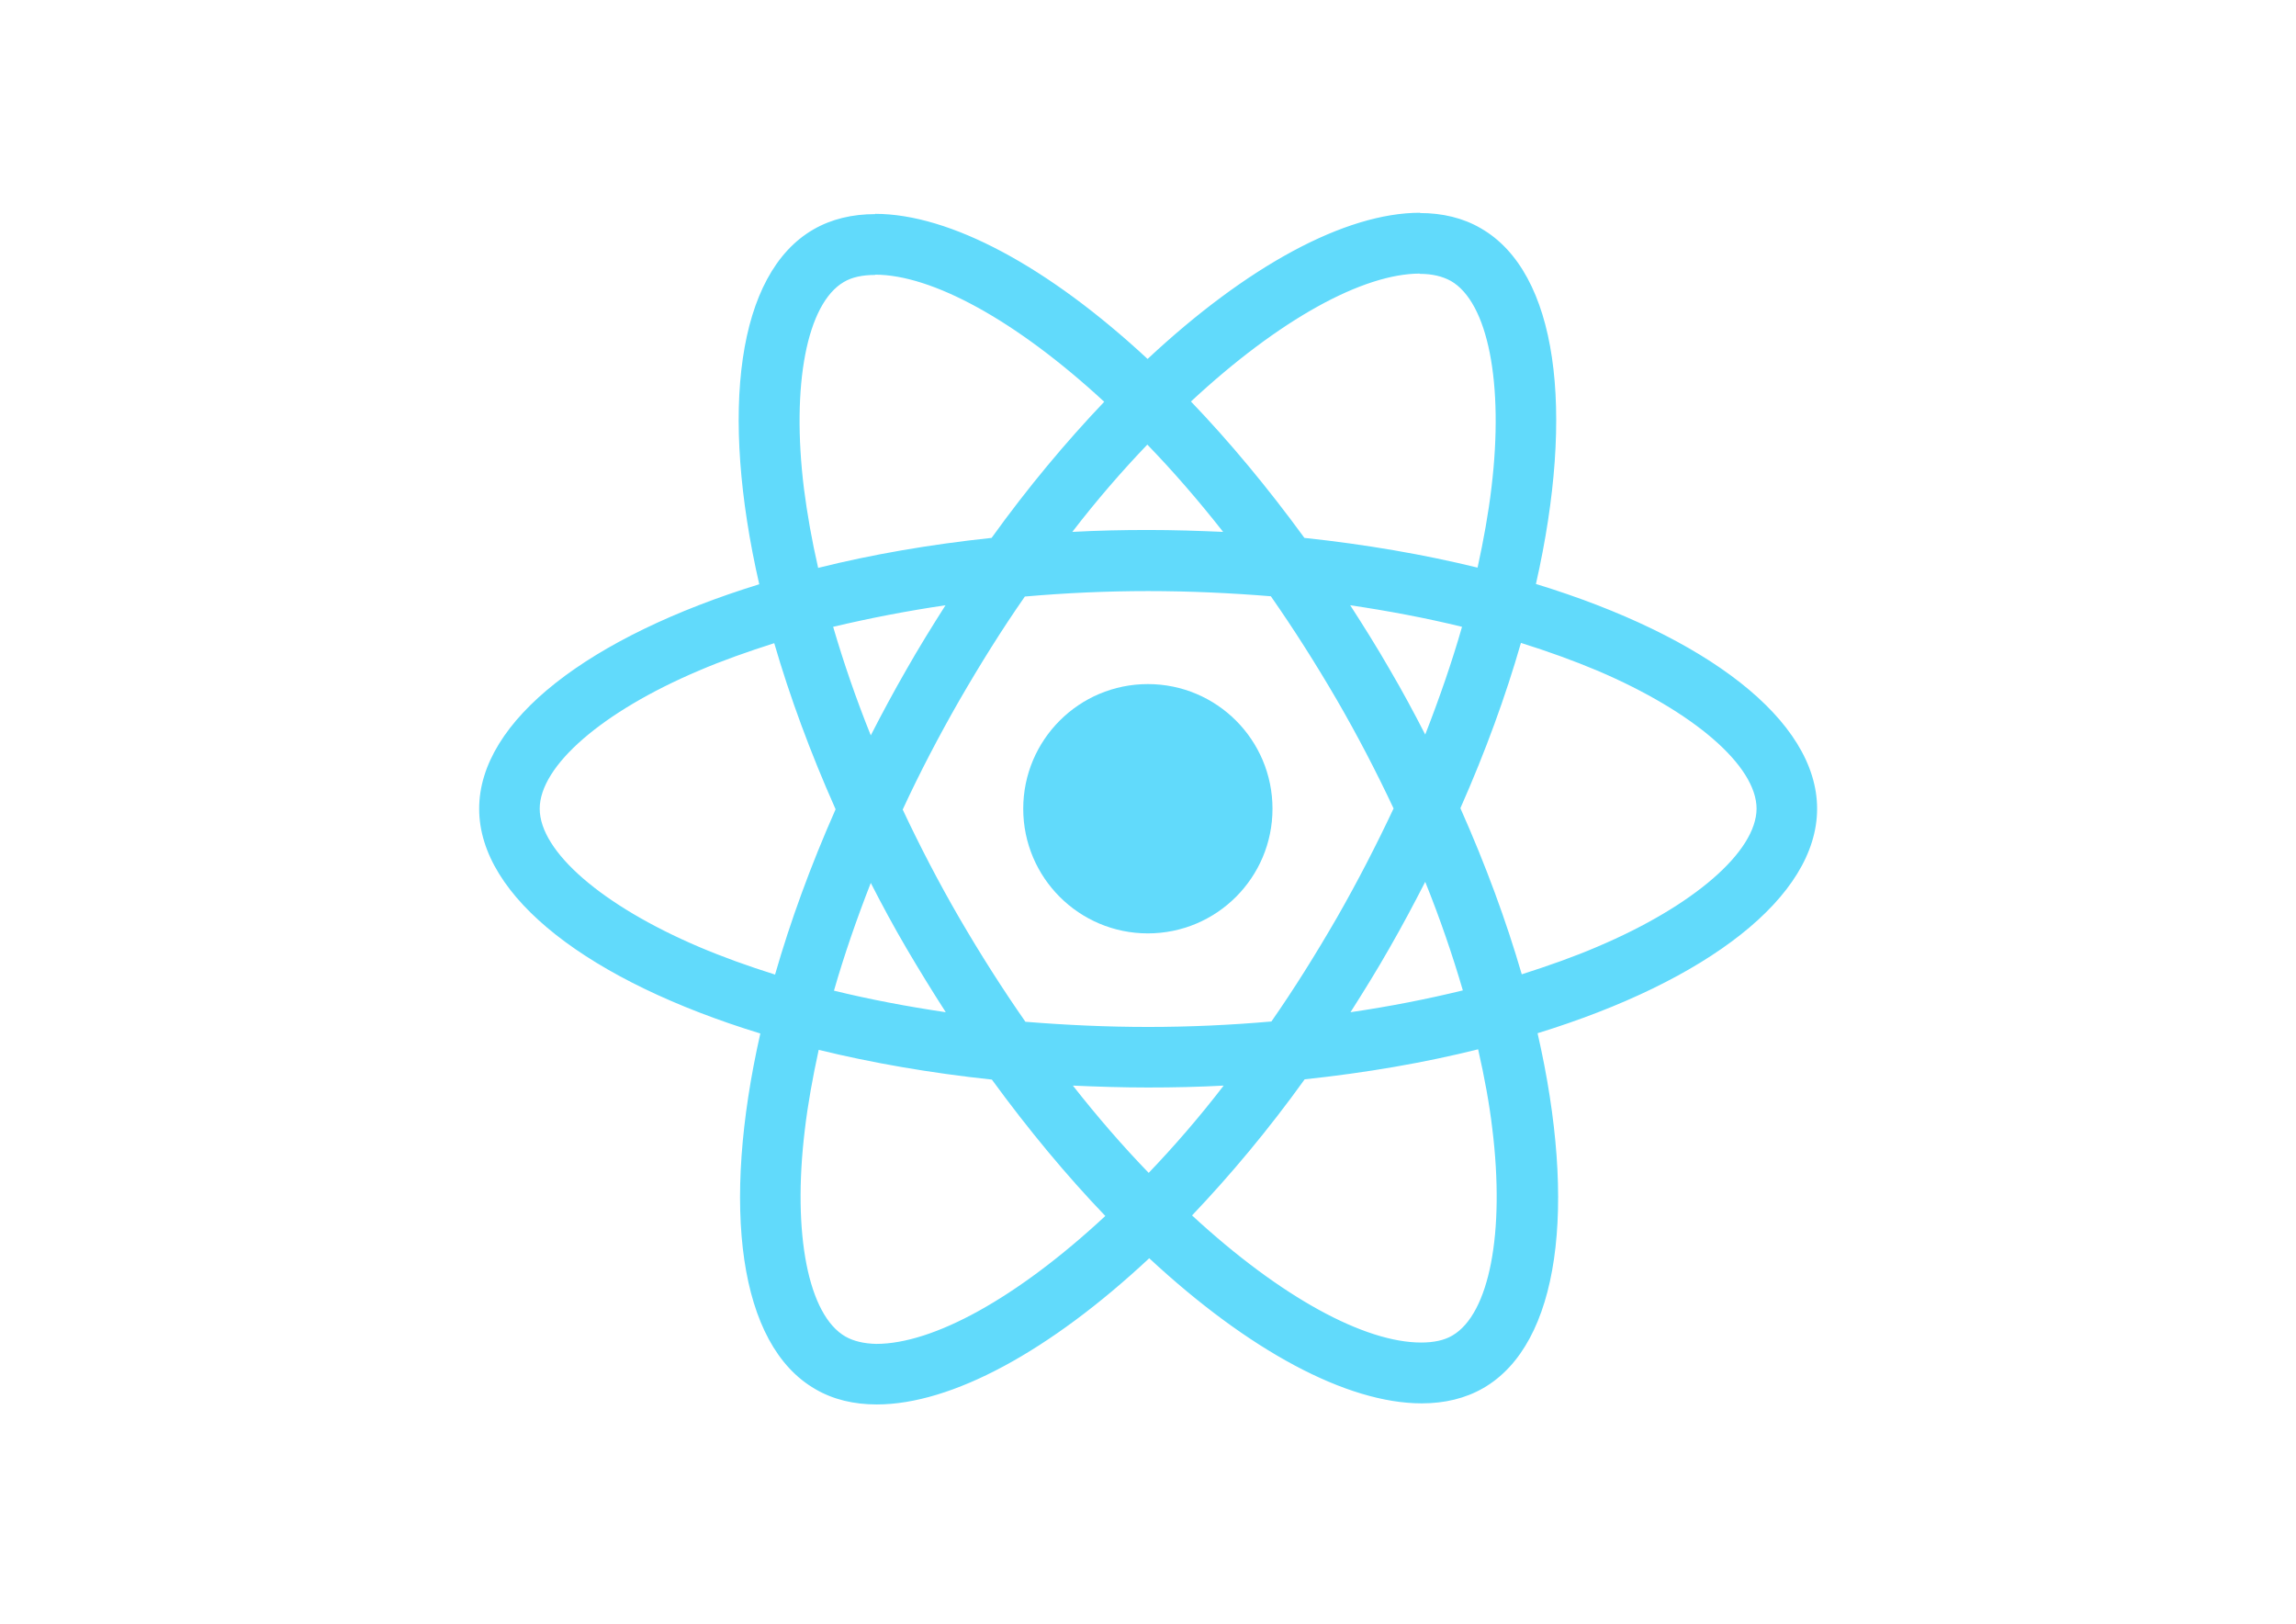
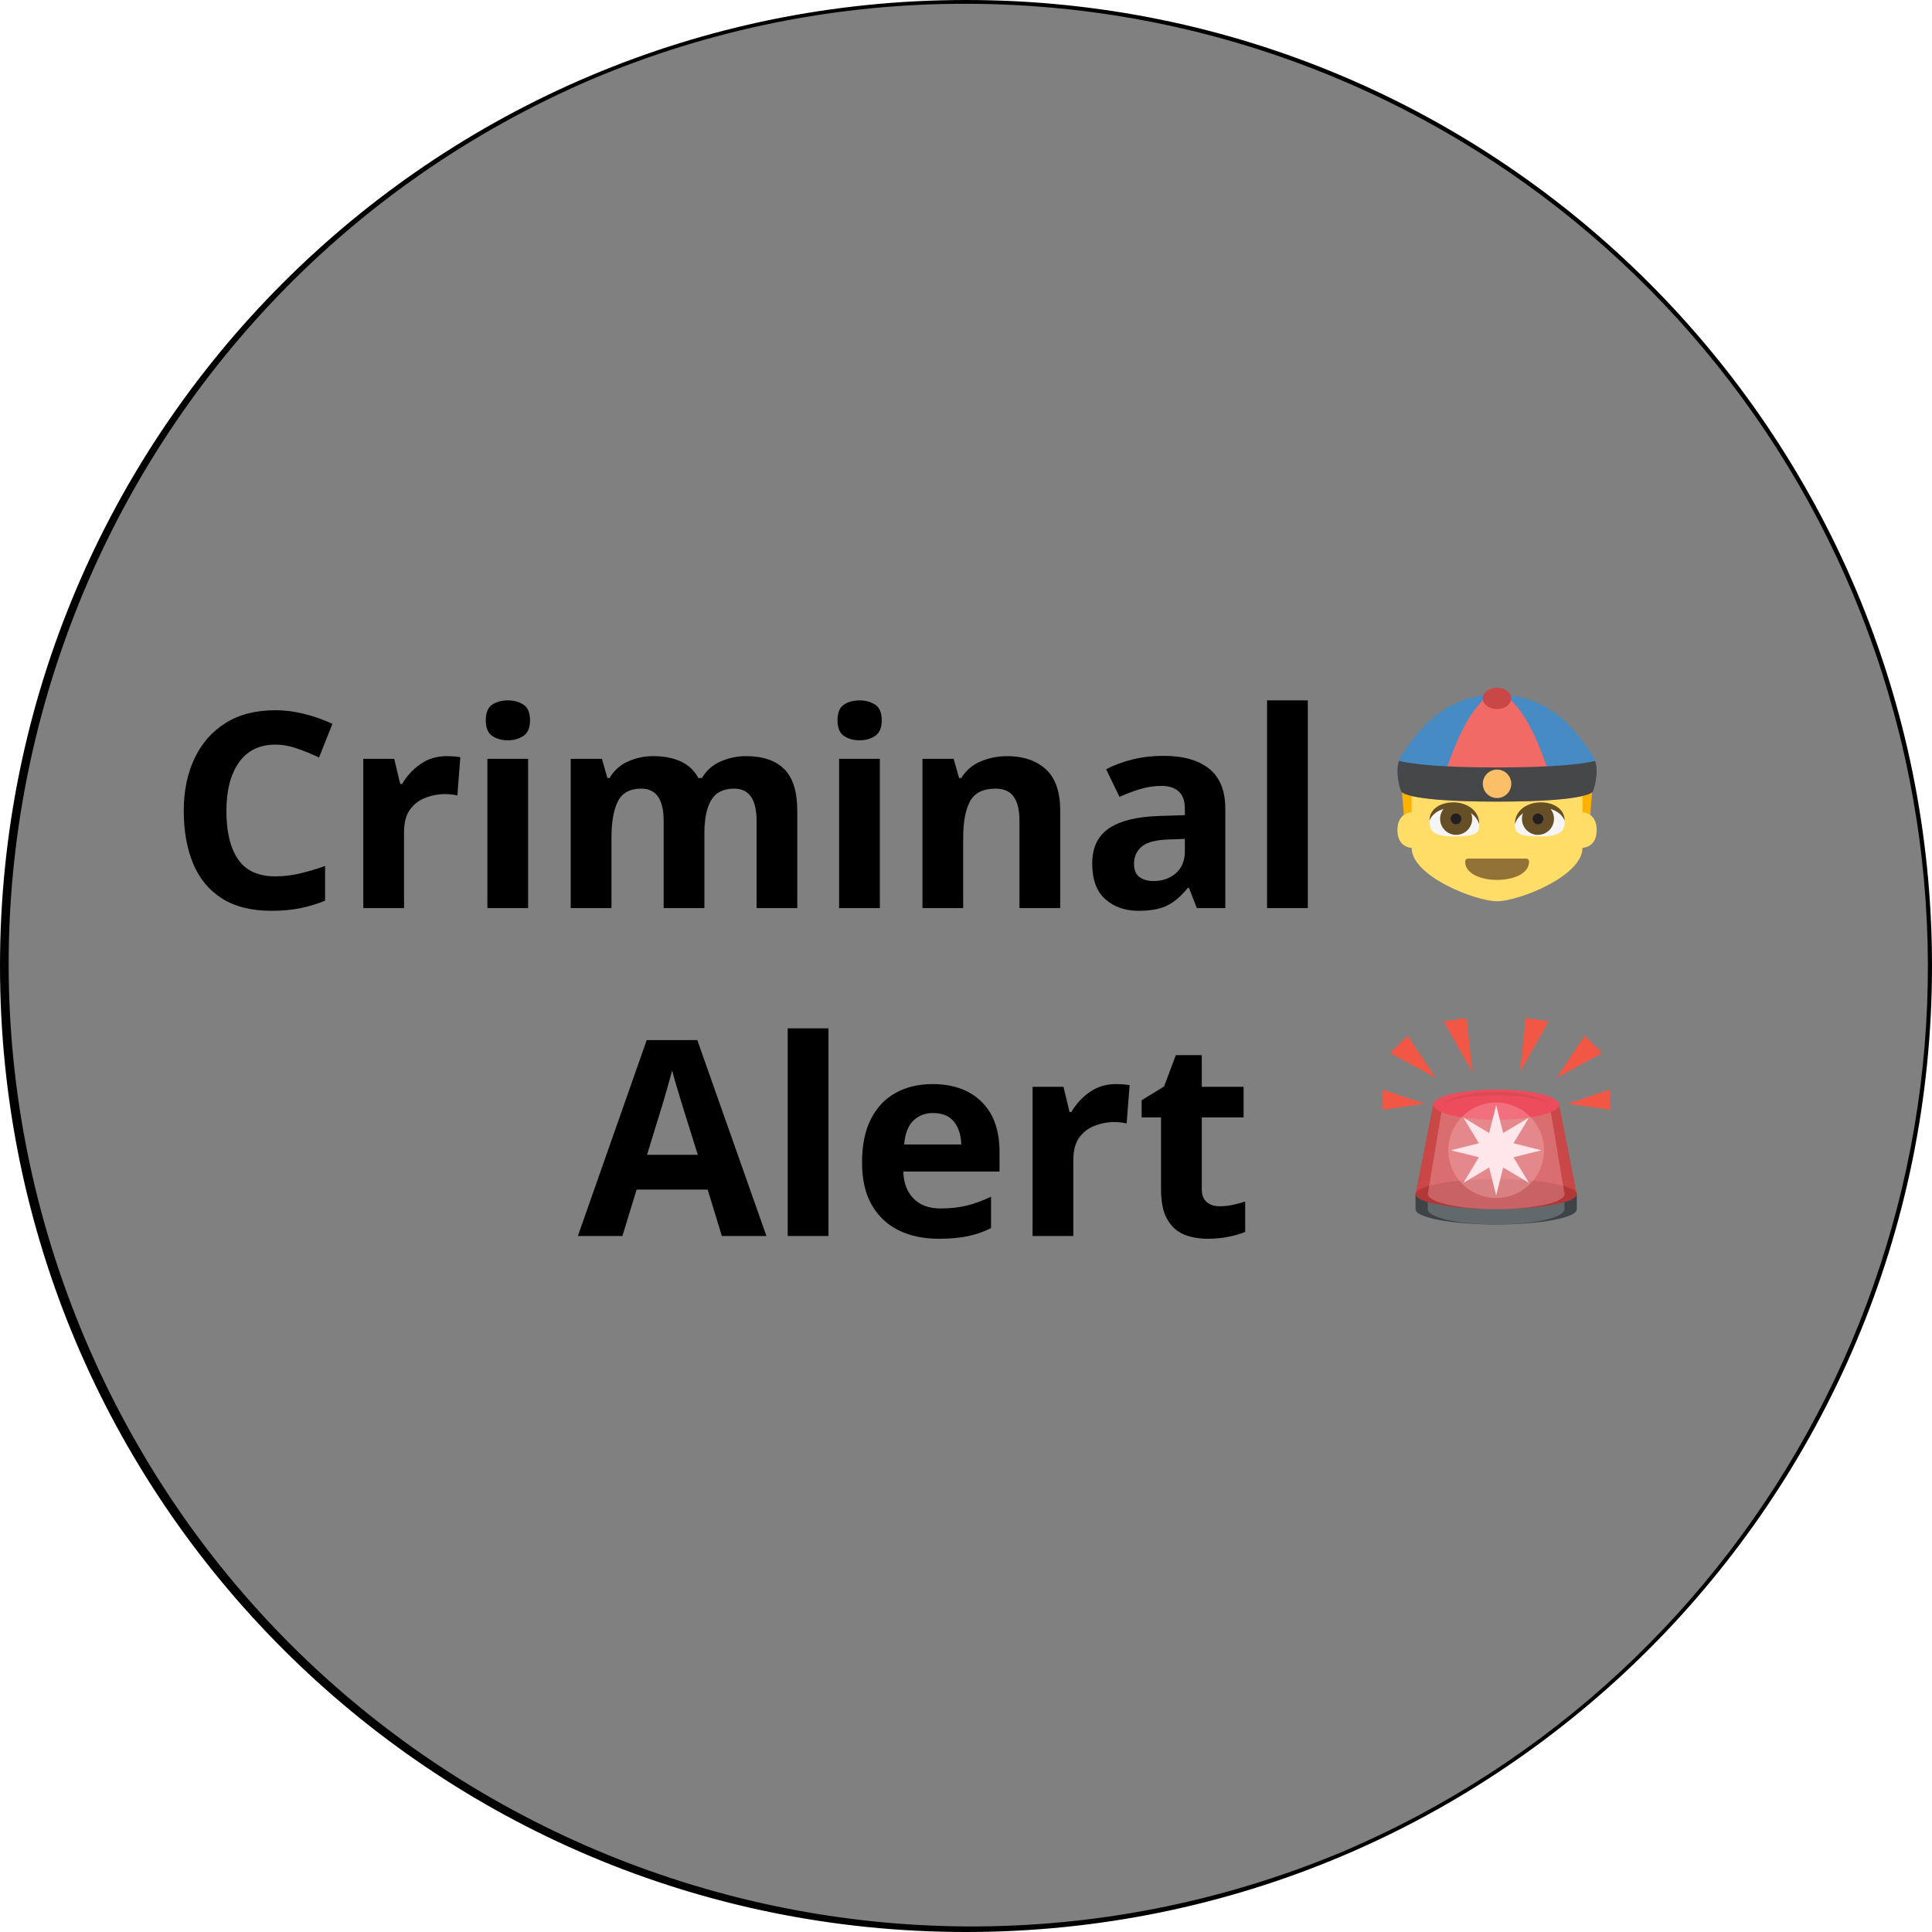
- <svg xmlns="http://www.w3.org/2000/svg" viewBox="0 0 841.9 595.3">
-   <g fill="#61DAFB">
-     <path d="M666.3 296.5c0-32.5-40.7-63.3-103.1-82.4 14.4-63.6 8-114.2-20.2-130.4-6.5-3.8-14.1-5.6-22.4-5.6v22.3c4.6 0 8.3.9 11.4 2.6 13.6 7.8 19.5 37.5 14.9 75.7-1.1 9.4-2.9 19.3-5.1 29.4-19.6-4.8-41-8.5-63.5-10.9-13.5-18.5-27.5-35.3-41.6-50 32.6-30.3 63.2-46.9 84-46.9V78c-27.5 0-63.5 19.6-99.9 53.6-36.4-33.8-72.4-53.2-99.9-53.2v22.3c20.7 0 51.4 16.5 84 46.6-14 14.7-28 31.4-41.3 49.9-22.6 2.4-44 6.1-63.6 11-2.3-10-4-19.7-5.2-29-4.7-38.2 1.1-67.9 14.6-75.8 3-1.8 6.9-2.6 11.5-2.6V78.5c-8.4 0-16 1.8-22.6 5.6-28.1 16.2-34.4 66.7-19.9 130.1-62.2 19.2-102.7 49.9-102.7 82.3 0 32.5 40.7 63.3 103.1 82.4-14.4 63.6-8 114.2 20.2 130.4 6.5 3.8 14.1 5.6 22.5 5.6 27.5 0 63.5-19.6 99.9-53.6 36.4 33.8 72.4 53.2 99.9 53.2 8.4 0 16-1.8 22.6-5.6 28.1-16.2 34.4-66.7 19.9-130.1 62-19.1 102.5-49.9 102.5-82.3zm-130.2-66.7c-3.7 12.9-8.3 26.2-13.5 39.5-4.1-8-8.4-16-13.1-24-4.6-8-9.5-15.8-14.4-23.4 14.2 2.1 27.9 4.7 41 7.9zm-45.8 106.5c-7.8 13.5-15.8 26.3-24.1 38.2-14.9 1.3-30 2-45.2 2-15.1 0-30.2-.7-45-1.9-8.3-11.9-16.4-24.6-24.2-38-7.6-13.1-14.5-26.4-20.8-39.8 6.2-13.4 13.2-26.8 20.7-39.9 7.8-13.5 15.8-26.3 24.1-38.2 14.9-1.3 30-2 45.2-2 15.1 0 30.2.7 45 1.9 8.3 11.9 16.4 24.6 24.2 38 7.6 13.1 14.5 26.4 20.8 39.8-6.3 13.4-13.2 26.8-20.7 39.9zm32.3-13c5.4 13.4 10 26.8 13.8 39.8-13.1 3.2-26.9 5.9-41.2 8 4.9-7.7 9.8-15.6 14.4-23.7 4.6-8 8.9-16.1 13-24.1zM421.2 430c-9.3-9.6-18.6-20.3-27.8-32 9 .4 18.2.7 27.5.7 9.4 0 18.7-.2 27.8-.7-9 11.7-18.3 22.4-27.5 32zm-74.4-58.9c-14.2-2.1-27.9-4.7-41-7.9 3.7-12.9 8.3-26.2 13.5-39.5 4.1 8 8.4 16 13.1 24 4.7 8 9.5 15.8 14.4 23.4zM420.7 163c9.3 9.6 18.6 20.3 27.8 32-9-.4-18.2-.7-27.5-.7-9.4 0-18.7.2-27.8.7 9-11.7 18.3-22.4 27.5-32zm-74 58.9c-4.9 7.7-9.8 15.6-14.4 23.7-4.6 8-8.9 16-13 24-5.4-13.4-10-26.8-13.8-39.8 13.1-3.1 26.9-5.8 41.2-7.9zm-90.5 125.2c-35.4-15.1-58.3-34.9-58.3-50.6 0-15.7 22.9-35.6 58.3-50.6 8.6-3.7 18-7 27.7-10.1 5.7 19.6 13.2 40 22.5 60.9-9.2 20.8-16.6 41.1-22.2 60.6-9.9-3.1-19.3-6.5-28-10.2zM310 490c-13.6-7.8-19.5-37.5-14.9-75.7 1.1-9.4 2.9-19.3 5.1-29.4 19.6 4.8 41 8.5 63.5 10.9 13.5 18.5 27.5 35.3 41.6 50-32.6 30.3-63.2 46.9-84 46.9-4.5-.1-8.3-1-11.3-2.7zm237.2-76.2c4.7 38.2-1.1 67.9-14.6 75.8-3 1.8-6.9 2.6-11.5 2.6-20.7 0-51.4-16.5-84-46.6 14-14.7 28-31.4 41.3-49.9 22.6-2.4 44-6.1 63.6-11 2.3 10.1 4.1 19.8 5.2 29.1zm38.5-66.7c-8.6 3.7-18 7-27.7 10.1-5.7-19.6-13.2-40-22.5-60.9 9.2-20.8 16.6-41.1 22.2-60.6 9.9 3.1 19.3 6.5 28.1 10.2 35.4 15.1 58.3 34.9 58.3 50.6-.1 15.7-23 35.6-58.4 50.6zM320.8 78.4z" />
-     <circle cx="420.9" cy="296.5" r="45.7" />
-     <path d="M520.5 78.1z" />
+ <svg xmlns="http://www.w3.org/2000/svg" viewBox="0 0 509 509">
+   <defs>
+     <style>.cls-1{fill:gray;}.cls-2{font-size:72px;font-family:BerlinSansFBDemi-Bold, Berlin Sans FB Demi;font-weight:700;}.cls-3{letter-spacing:0.25em;}.cls-4{fill:#3e4347;}.cls-5{fill:#62696d;}.cls-6{fill:#c94747;}.cls-7{fill:#b23838;}.cls-8{opacity:0.3;isolation:isolate;}.cls-9{fill:#ffc7ce;}.cls-10{fill:#ed4c5c;}.cls-11{opacity:0.5;}.cls-12{fill:#ffe6ea;}.cls-13{fill:#f15744;}.cls-14{fill:#ffb300;}.cls-15{fill:#ffdd67;}.cls-16{fill:#f16a65;}.cls-17{fill:#468bc4;}.cls-18{fill:#454749;}.cls-19{fill:#fbbf67;}.cls-20{fill:#f5f5f5;}.cls-21{fill:#664e27;}.cls-22{fill:#231f20;}.cls-23{fill:#937237;}</style>
+   </defs>
+   <g id="Layer_1" data-name="Layer 1">
+     <path class="cls-1" d="M256.5,510.5A254,254,0,0,1,76.9,76.9,254,254,0,0,1,436.11,436.11,252.36,252.36,0,0,1,256.5,510.5Z" transform="translate(-2 -2)" />
+     <path d="M256.5,3a253.57,253.57,0,0,1,98.67,487.08A253.57,253.57,0,0,1,157.83,22.92,251.87,251.87,0,0,1,256.5,3m0-1C115.94,2,2,115.94,2,256.5S115.94,511,256.5,511,511,397.06,511,256.5,397.06,2,256.5,2Z" transform="translate(-2 -2)" />
+     <text class="cls-2" transform="translate(44.24 239.24)">Criminal <tspan class="cls-3" x="0" y="86.4" xml:space="preserve">			</tspan>
+       <tspan x="108" y="86.4">Alert</tspan>
+     </text>
+     <path class="cls-4" d="M374.93,316.6v4c0,2.19,9.51,4,21.25,4s21.24-1.78,21.24-4v-4Z" transform="translate(-2 -2)" />
+     <path class="cls-5" d="M378.16,316.6v4c0,2.19,8.06,4,18,4s18-1.78,18-4v-4Z" transform="translate(-2 -2)" />
+     <polygon class="cls-6" points="415.42 314.6 372.93 314.6 377.58 291.03 410.77 291.03 415.42 314.6" />
+     <ellipse class="cls-7" cx="394.18" cy="314.6" rx="21.24" ry="3.97" />
+     <g class="cls-8">
+       <path class="cls-9" d="M414.15,316.34,410.25,293H382.1l-3.9,23.31a.78.78,0,0,0,0,.26c0,2.19,8.06,4,18,4s18-1.78,18-4A.8.8,0,0,0,414.15,316.34Z" transform="translate(-2 -2)" />
+     </g>
+     <ellipse class="cls-10" cx="394.18" cy="291.03" rx="16.6" ry="3.97" />
+     <g class="cls-11">
+       <path class="cls-6" d="M382.31,293.46c0-.66.6-1.12,1.1-1.44a9.86,9.86,0,0,1,1.71-.8,23.83,23.83,0,0,1,3.63-.92,42,42,0,0,1,7.43-.63,43.16,43.16,0,0,1,7.43.62,25.3,25.3,0,0,1,3.62.93,9.86,9.86,0,0,1,1.71.8c.5.32,1.11.78,1.1,1.44-.09-.64-.71-1-1.22-1.22a8.71,8.71,0,0,0-1.72-.58,23.23,23.23,0,0,0-3.6-.65,61.74,61.74,0,0,0-7.33-.4,64,64,0,0,0-7.32.39,25.87,25.87,0,0,0-3.6.65,9.44,9.44,0,0,0-1.72.59C383,292.5,382.4,292.82,382.31,293.46Z" transform="translate(-2 -2)" />
+     </g>
+     <g class="cls-8">
+       <ellipse class="cls-9" cx="394.18" cy="303.04" rx="12.61" ry="12.57" />
+     </g>
+     <polygon class="cls-12" points="406.13 303.05 398.74 301.2 402.81 294.44 396.02 298.5 394.18 291.14 392.33 298.5 385.55 294.44 389.62 301.2 382.23 303.05 389.62 304.89 385.55 311.64 392.33 307.59 394.18 314.95 396.02 307.59 402.81 311.64 398.74 304.89 406.13 303.05" />
+     <polygon class="cls-13" points="417.5 272.88 410.07 283.97 422.14 277.42 417.5 272.88" />
+     <polygon class="cls-13" points="370.86 272.88 378.28 283.97 366.21 277.42 370.86 272.88" />
+     <polygon class="cls-13" points="364.18 287.05 375.41 290.8 364.18 292.37 364.18 287.05" />
+     <polygon class="cls-13" points="424.18 287.05 412.94 290.8 424.18 292.37 424.18 287.05" />
+     <polygon class="cls-13" points="380.34 269.11 387.9 282.45 386.39 268.17 380.34 269.11" />
+     <polygon class="cls-13" points="408.01 269.11 400.46 282.45 401.96 268.17 408.01 269.11" />
+     <polygon class="cls-14" points="369.1 205.56 370.04 216.81 418.79 216.81 419.72 205.56 369.1 205.56" />
+     <path class="cls-15" d="M373.91,216v-8.44h45V216s3.75,0,3.75,4.69-3.75,4.68-3.75,4.68c0,7.5-16.87,14.07-22.5,14.07s-22.5-6.57-22.5-14.07c0,0-3.75,0-3.75-4.68S373.91,216,373.91,216Z" transform="translate(-2 -2)" />
+     <path class="cls-16" d="M396.38,185.06c-15.81,0-22.68,12.67-25,15.85-2.52,3.4-.26,9.51-.26,9.51s.26,2.77,25.32,2.77,25.32-2.77,25.32-2.77,2.25-6.11-.26-9.51C419.11,197.71,412.2,185.06,396.38,185.06Z" transform="translate(-2 -2)" />
+     <path class="cls-17" d="M383.51,203.33c1.29-3.15,4.43-13.26,10.74-18.27-14.3,1.08-20.66,12.73-22.9,15.76-2.52,3.4-.26,9.51-.26,9.51s.17,1.65,11.75,2.4C382.54,210,382.41,206,383.51,203.33Z" transform="translate(-2 -2)" />
+     <path class="cls-17" d="M409.31,203.33c-1.29-3.15-4.42-13.26-10.74-18.27,14.3,1.08,20.66,12.73,22.9,15.76,2.52,3.4.26,9.51.26,9.51s-.17,1.65-11.75,2.4C410.28,210,410.41,206,409.31,203.33Z" transform="translate(-2 -2)" />
+     <ellipse class="cls-6" cx="394.39" cy="184" rx="3.75" ry="2.81" />
+     <path class="cls-18" d="M396.41,204.19c-15.16,0-22.39-.89-25.85-1.72-1.13,3.43.53,7.95.53,7.95s.26,2.77,25.32,2.77,25.32-2.77,25.32-2.77,1.66-4.52.53-7.95C418.8,203.3,411.56,204.19,396.41,204.19Z" transform="translate(-2 -2)" />
+     <circle class="cls-19" cx="394.41" cy="206.5" r="3.75" />
+     <path class="cls-20" d="M385.16,214.86c-4.69,0-6.56,1.69-6.56,3.38s0,4.12,6.19,4.12c6,0,6.93-.74,6.93-3.27C391.72,217.4,389.85,214.86,385.16,214.86Z" transform="translate(-2 -2)" />
+     <circle class="cls-21" cx="383.63" cy="215.73" r="4.22" />
+     <path class="cls-22" d="M387,217.73a1.41,1.41,0,0,1-2.82,0,1.41,1.41,0,0,1,2.82,0Z" transform="translate(-2 -2)" />
+     <path class="cls-21" d="M378.6,218.2c0-6.56,13.12-6.56,13.12.94C389.85,213.51,380.47,213.51,378.6,218.2Z" transform="translate(-2 -2)" />
+     <path class="cls-20" d="M407.66,214.86c4.69,0,6.56,1.69,6.56,3.38s0,4.12-6.19,4.12c-6,0-6.93-.74-6.93-3.27C401.1,217.4,403,214.86,407.66,214.86Z" transform="translate(-2 -2)" />
+     <circle class="cls-21" cx="405.19" cy="215.73" r="4.22" />
+     <path class="cls-22" d="M405.79,217.73a1.41,1.41,0,1,0,1.4-1.4A1.41,1.41,0,0,0,405.79,217.73Z" transform="translate(-2 -2)" />
+     <path class="cls-21" d="M414.22,218.2c0-6.56-13.12-6.56-13.12.94C403,213.51,412.35,213.51,414.22,218.2Z" transform="translate(-2 -2)" />
+     <path class="cls-23" d="M404.85,229c0,3.22-4.22,4.82-8.44,4.82S388,232.21,388,229a.8.8,0,0,1,.85-.8H404A.8.8,0,0,1,404.85,229Z" transform="translate(-2 -2)" />
  </g>
</svg>
